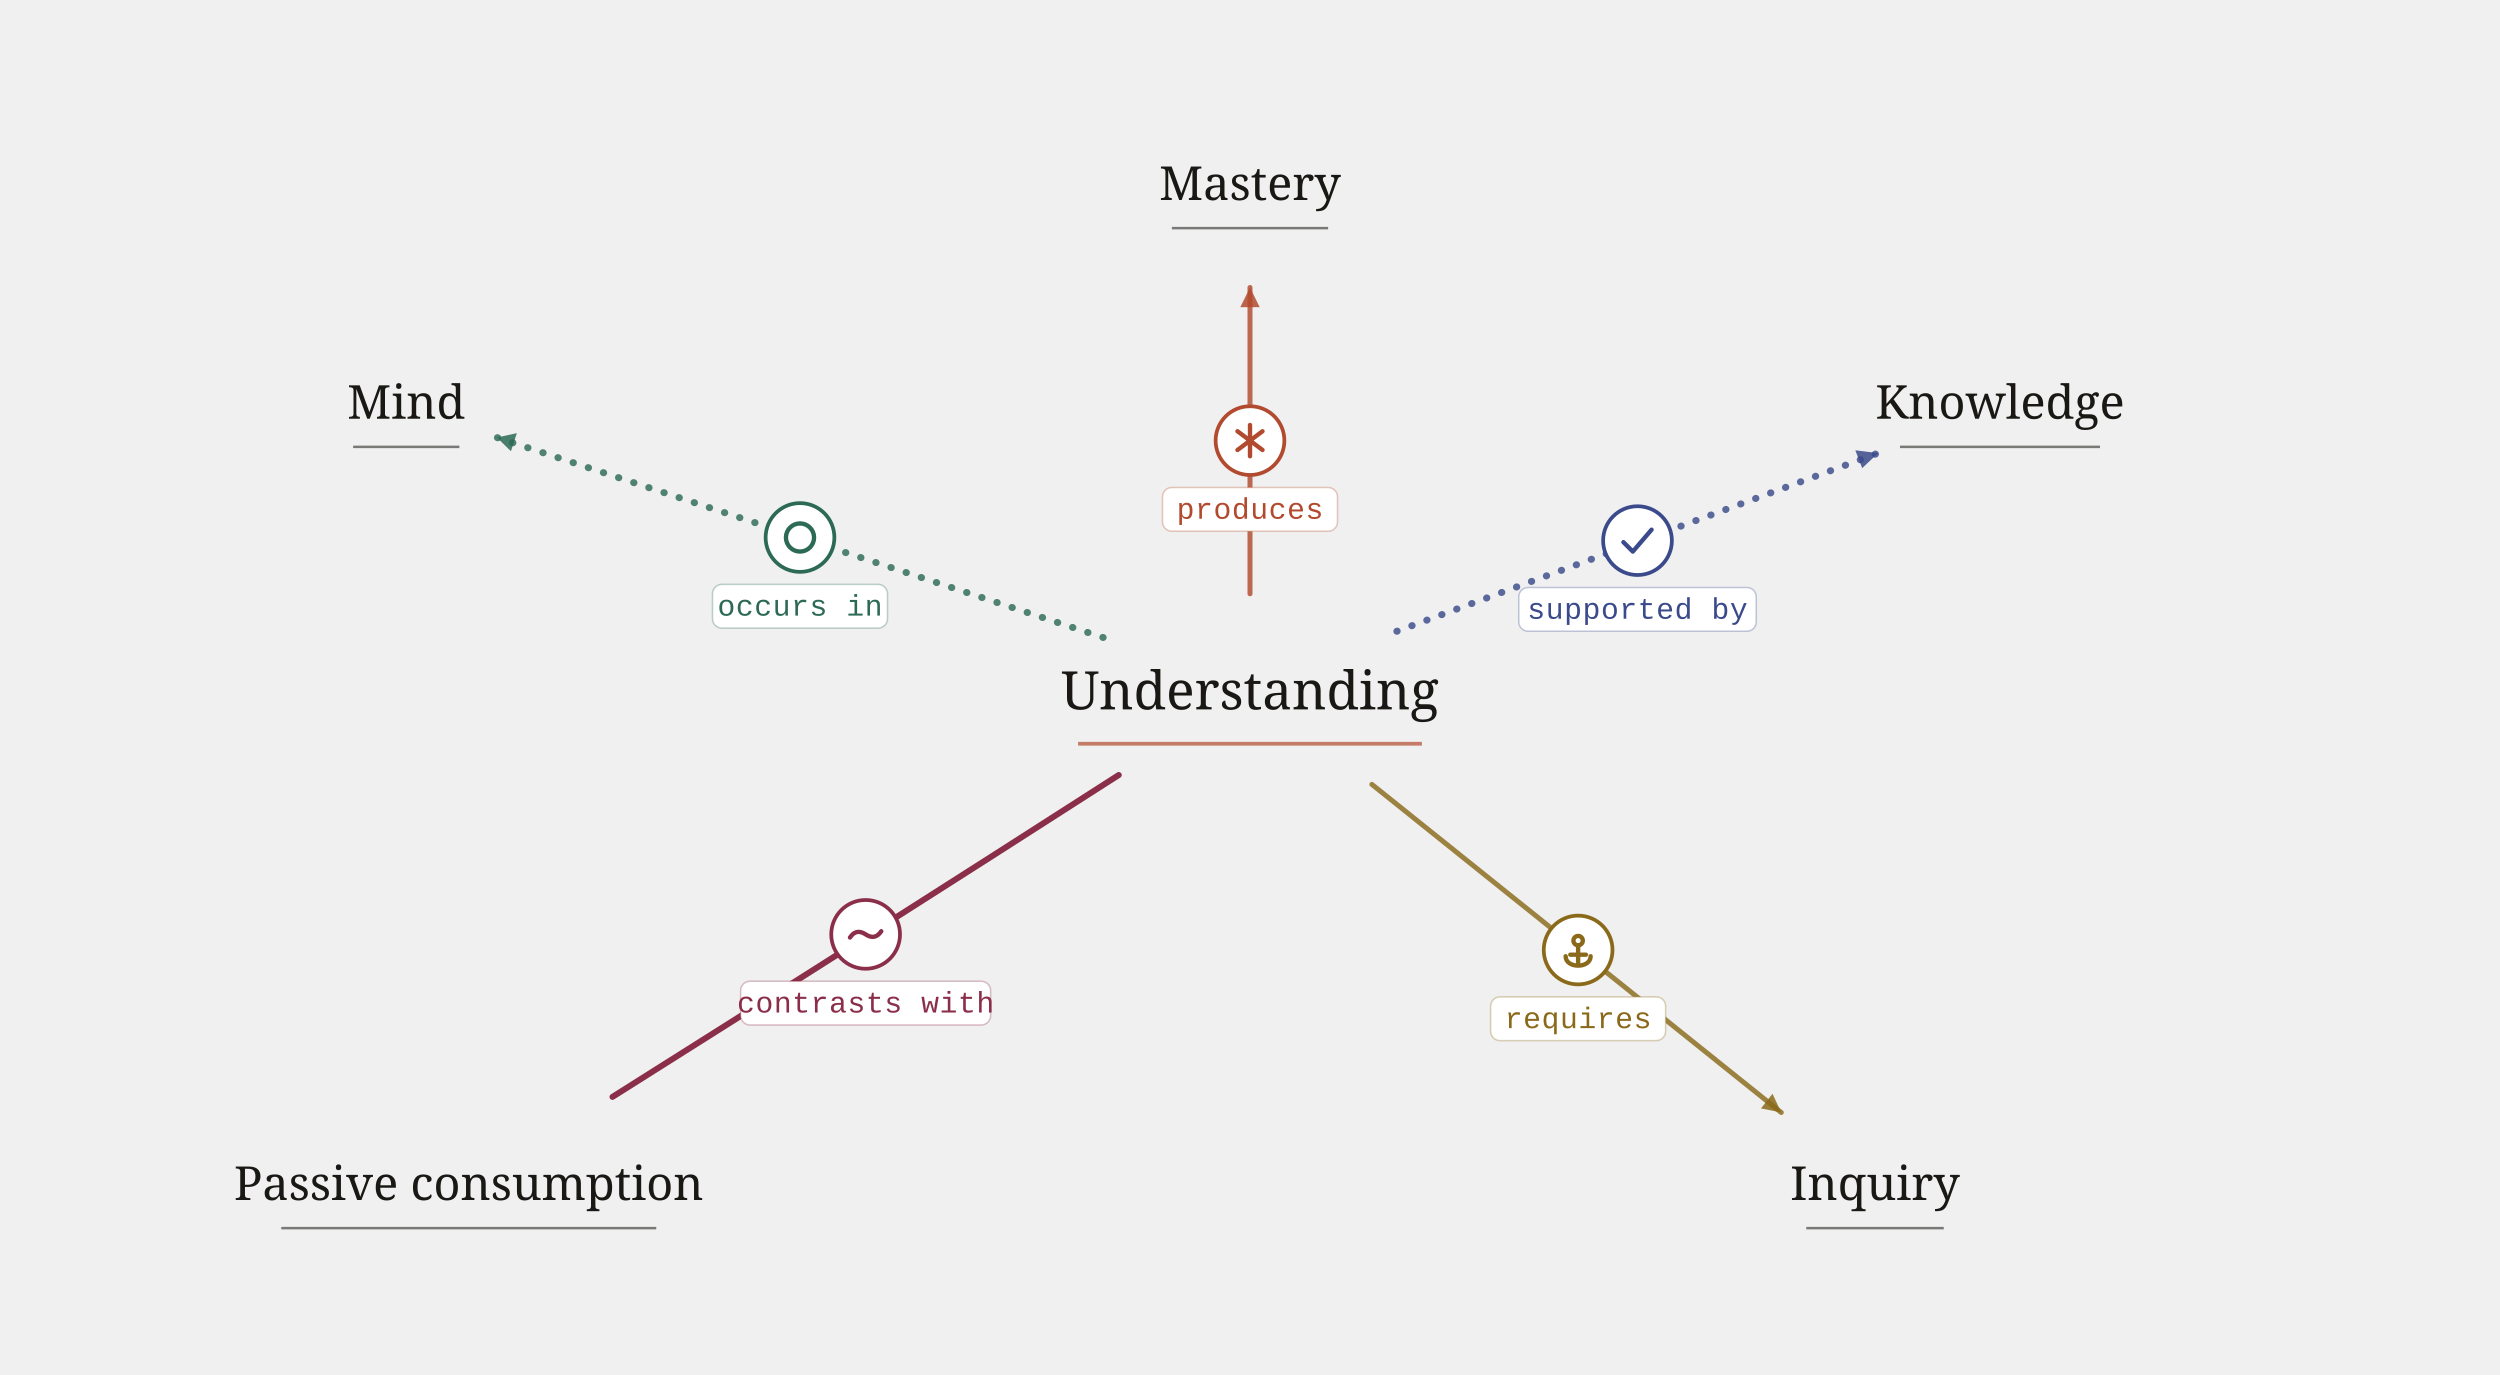
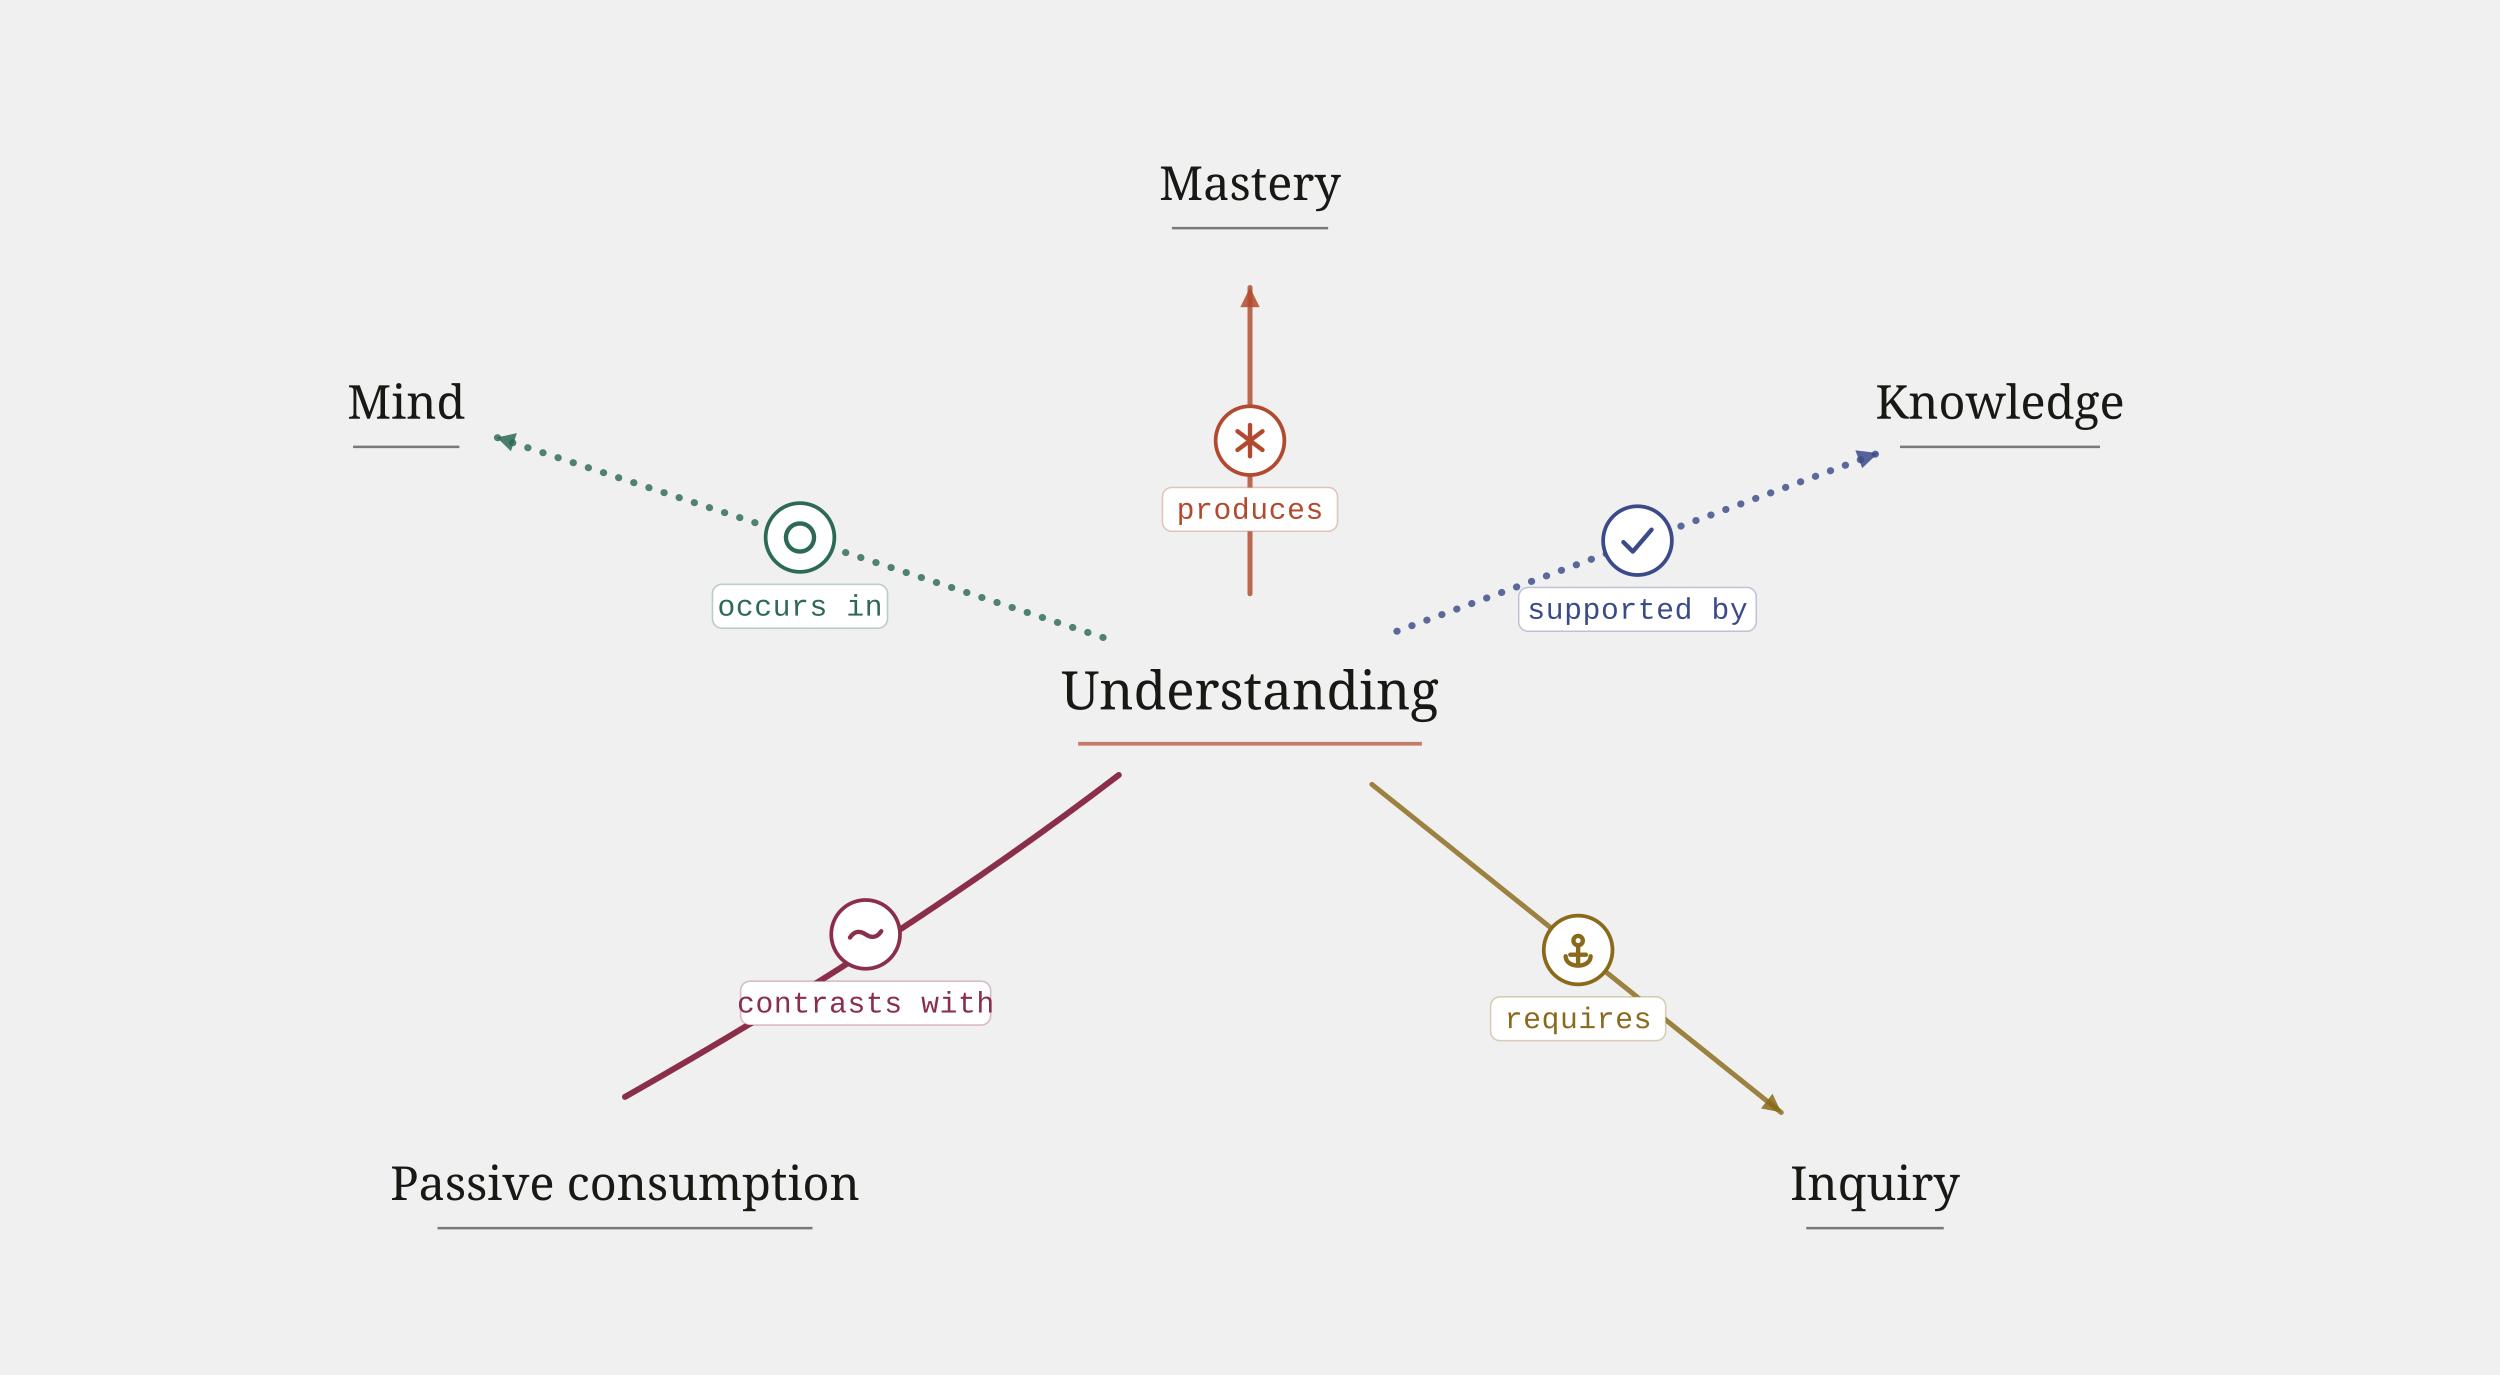
<svg xmlns="http://www.w3.org/2000/svg" viewBox="0 0 800 440" role="img" aria-label="Concept graph: Understanding and its relations">
  <style>
    .nt  { font-family: Georgia, serif; font-weight: 500; font-size: 17px; fill: #1a1814; text-anchor: middle; }
    .nts { font-family: Georgia, serif; font-weight: 500; font-size: 15px; fill: #1a1814; text-anchor: middle; }
    .nu  { stroke: #1a1814; stroke-width: 0.8; opacity: 0.55; fill: none; }
    .nuh { stroke: #b14a2e; stroke-width: 1.2; opacity: 0.7;  fill: none; }
    .el  { font-family: Menlo, "Courier New", monospace; font-size: 9.5px; font-weight: 500; letter-spacing: 0.02em; text-anchor: middle; }
  </style>
  <line x1="400" y1="190" x2="400" y2="92" stroke="#b14a2e" stroke-width="1.6" stroke-linecap="round" opacity="0.82" />
  <polygon points="400,92 403.1,98.3 396.9,98.3" fill="#b14a2e" opacity="0.85" />
  <line x1="447" y1="202" x2="601" y2="145" stroke="#3a4a8a" stroke-width="2.24" stroke-linecap="round" stroke-dasharray="0.1 5" opacity="0.82" />
  <polygon points="601,145 595.9,149.8 593.7,144.1" fill="#3a4a8a" opacity="0.85" />
  <line x1="439" y1="251" x2="570" y2="356" stroke="#8a6a1a" stroke-width="1.6" stroke-linecap="round" opacity="0.82" />
  <polygon points="570,356 563.5,354.7 567.2,350.0" fill="#8a6a1a" opacity="0.85" />
-   <path d="M358,248 Q277,300 196,351" stroke="#8a2e4a" stroke-width="1.92" stroke-linecap="round" fill="none" />
+   <path d="M358,248 Q290,300 200,351" stroke="#8a2e4a" stroke-width="1.92" stroke-linecap="round" fill="none" />
  <line x1="353" y1="204" x2="159" y2="140" stroke="#2d6a55" stroke-width="2.24" stroke-linecap="round" stroke-dasharray="0.1 5" opacity="0.82" />
  <polygon points="159,140 165.4,138.6 163.5,144.4" fill="#2d6a55" opacity="0.85" />
  <circle cx="400" cy="141" r="11" fill="#ffffff" stroke="#b14a2e" stroke-width="1.2" />
  <g transform="translate(393,134)" stroke="#b14a2e" stroke-width="1.4" stroke-linecap="round" stroke-linejoin="round" fill="none">
    <path d="M7 2v10M3 4l8 6M3 10l8-6" />
  </g>
  <rect x="372" y="156" width="56" height="14" rx="3" fill="#ffffff" stroke="rgba(177,74,46,0.30)" stroke-width="0.5" />
  <text class="el" fill="#b14a2e" x="400" y="166">produces</text>
  <circle cx="524" cy="173" r="11" fill="#ffffff" stroke="#3a4a8a" stroke-width="1.2" />
  <g transform="translate(517,166)" stroke="#3a4a8a" stroke-width="1.4" stroke-linecap="round" stroke-linejoin="round" fill="none">
    <path d="M2.5 7.5l3 3 6-7" />
  </g>
  <rect x="486" y="188" width="76" height="14" rx="3" fill="#ffffff" stroke="rgba(58,74,138,0.30)" stroke-width="0.5" />
  <text class="el" fill="#3a4a8a" x="524" y="198">supported by</text>
  <circle cx="505" cy="304" r="11" fill="#ffffff" stroke="#8a6a1a" stroke-width="1.2" />
  <g transform="translate(498,297)" stroke="#8a6a1a" stroke-width="1.4" stroke-linecap="round" stroke-linejoin="round" fill="none">
    <circle cx="7" cy="4" r="1.5" />
    <path d="M7 5.5v6.5M3 9c0 2 2 3 4 3s4-1 4-3M4.5 8.5h5" />
  </g>
  <rect x="477" y="319" width="56" height="14" rx="3" fill="#ffffff" stroke="rgba(138,106,26,0.30)" stroke-width="0.5" />
  <text class="el" fill="#8a6a1a" x="505" y="329">requires</text>
  <circle cx="277" cy="299" r="11" fill="#ffffff" stroke="#8a2e4a" stroke-width="1.2" />
  <g transform="translate(270,292)" stroke="#8a2e4a" stroke-width="1.4" stroke-linecap="round" stroke-linejoin="round" fill="none">
    <path d="M2 8 Q4 5 7 7 T12 6" />
  </g>
  <rect x="237" y="314" width="80" height="14" rx="3" fill="#ffffff" stroke="rgba(138,46,74,0.30)" stroke-width="0.5" />
  <text class="el" fill="#8a2e4a" x="277" y="324">contrasts with</text>
  <circle cx="256" cy="172" r="11" fill="#ffffff" stroke="#2d6a55" stroke-width="1.2" />
  <g transform="translate(249,165)" stroke="#2d6a55" stroke-width="1.4" stroke-linecap="round" stroke-linejoin="round" fill="none">
    <circle cx="7" cy="7" r="4.5" />
  </g>
  <rect x="228" y="187" width="56" height="14" rx="3" fill="#ffffff" stroke="rgba(45,106,85,0.30)" stroke-width="0.5" />
  <text class="el" fill="#2d6a55" x="256" y="197">occurs in</text>
  <text class="nts" x="400" y="64">Mastery</text>
  <line class="nu" x1="375" y1="73" x2="425" y2="73" />
  <text class="nts" x="640" y="134">Knowledge</text>
  <line class="nu" x1="608" y1="143" x2="672" y2="143" />
  <text class="nts" x="600" y="384">Inquiry</text>
  <line class="nu" x1="578" y1="393" x2="622" y2="393" />
-   <text class="nts" x="150" y="384">Passive consumption</text>
-   <line class="nu" x1="90" y1="393" x2="210" y2="393" />
+   <text class="nts" x="200" y="384">Passive consumption</text>
+   <line class="nu" x1="140" y1="393" x2="260" y2="393" />
  <text class="nts" x="130" y="134">Mind</text>
  <line class="nu" x1="113" y1="143" x2="147" y2="143" />
  <text class="nt" x="400" y="227">Understanding</text>
  <line class="nuh" x1="345" y1="238" x2="455" y2="238" />
</svg>
